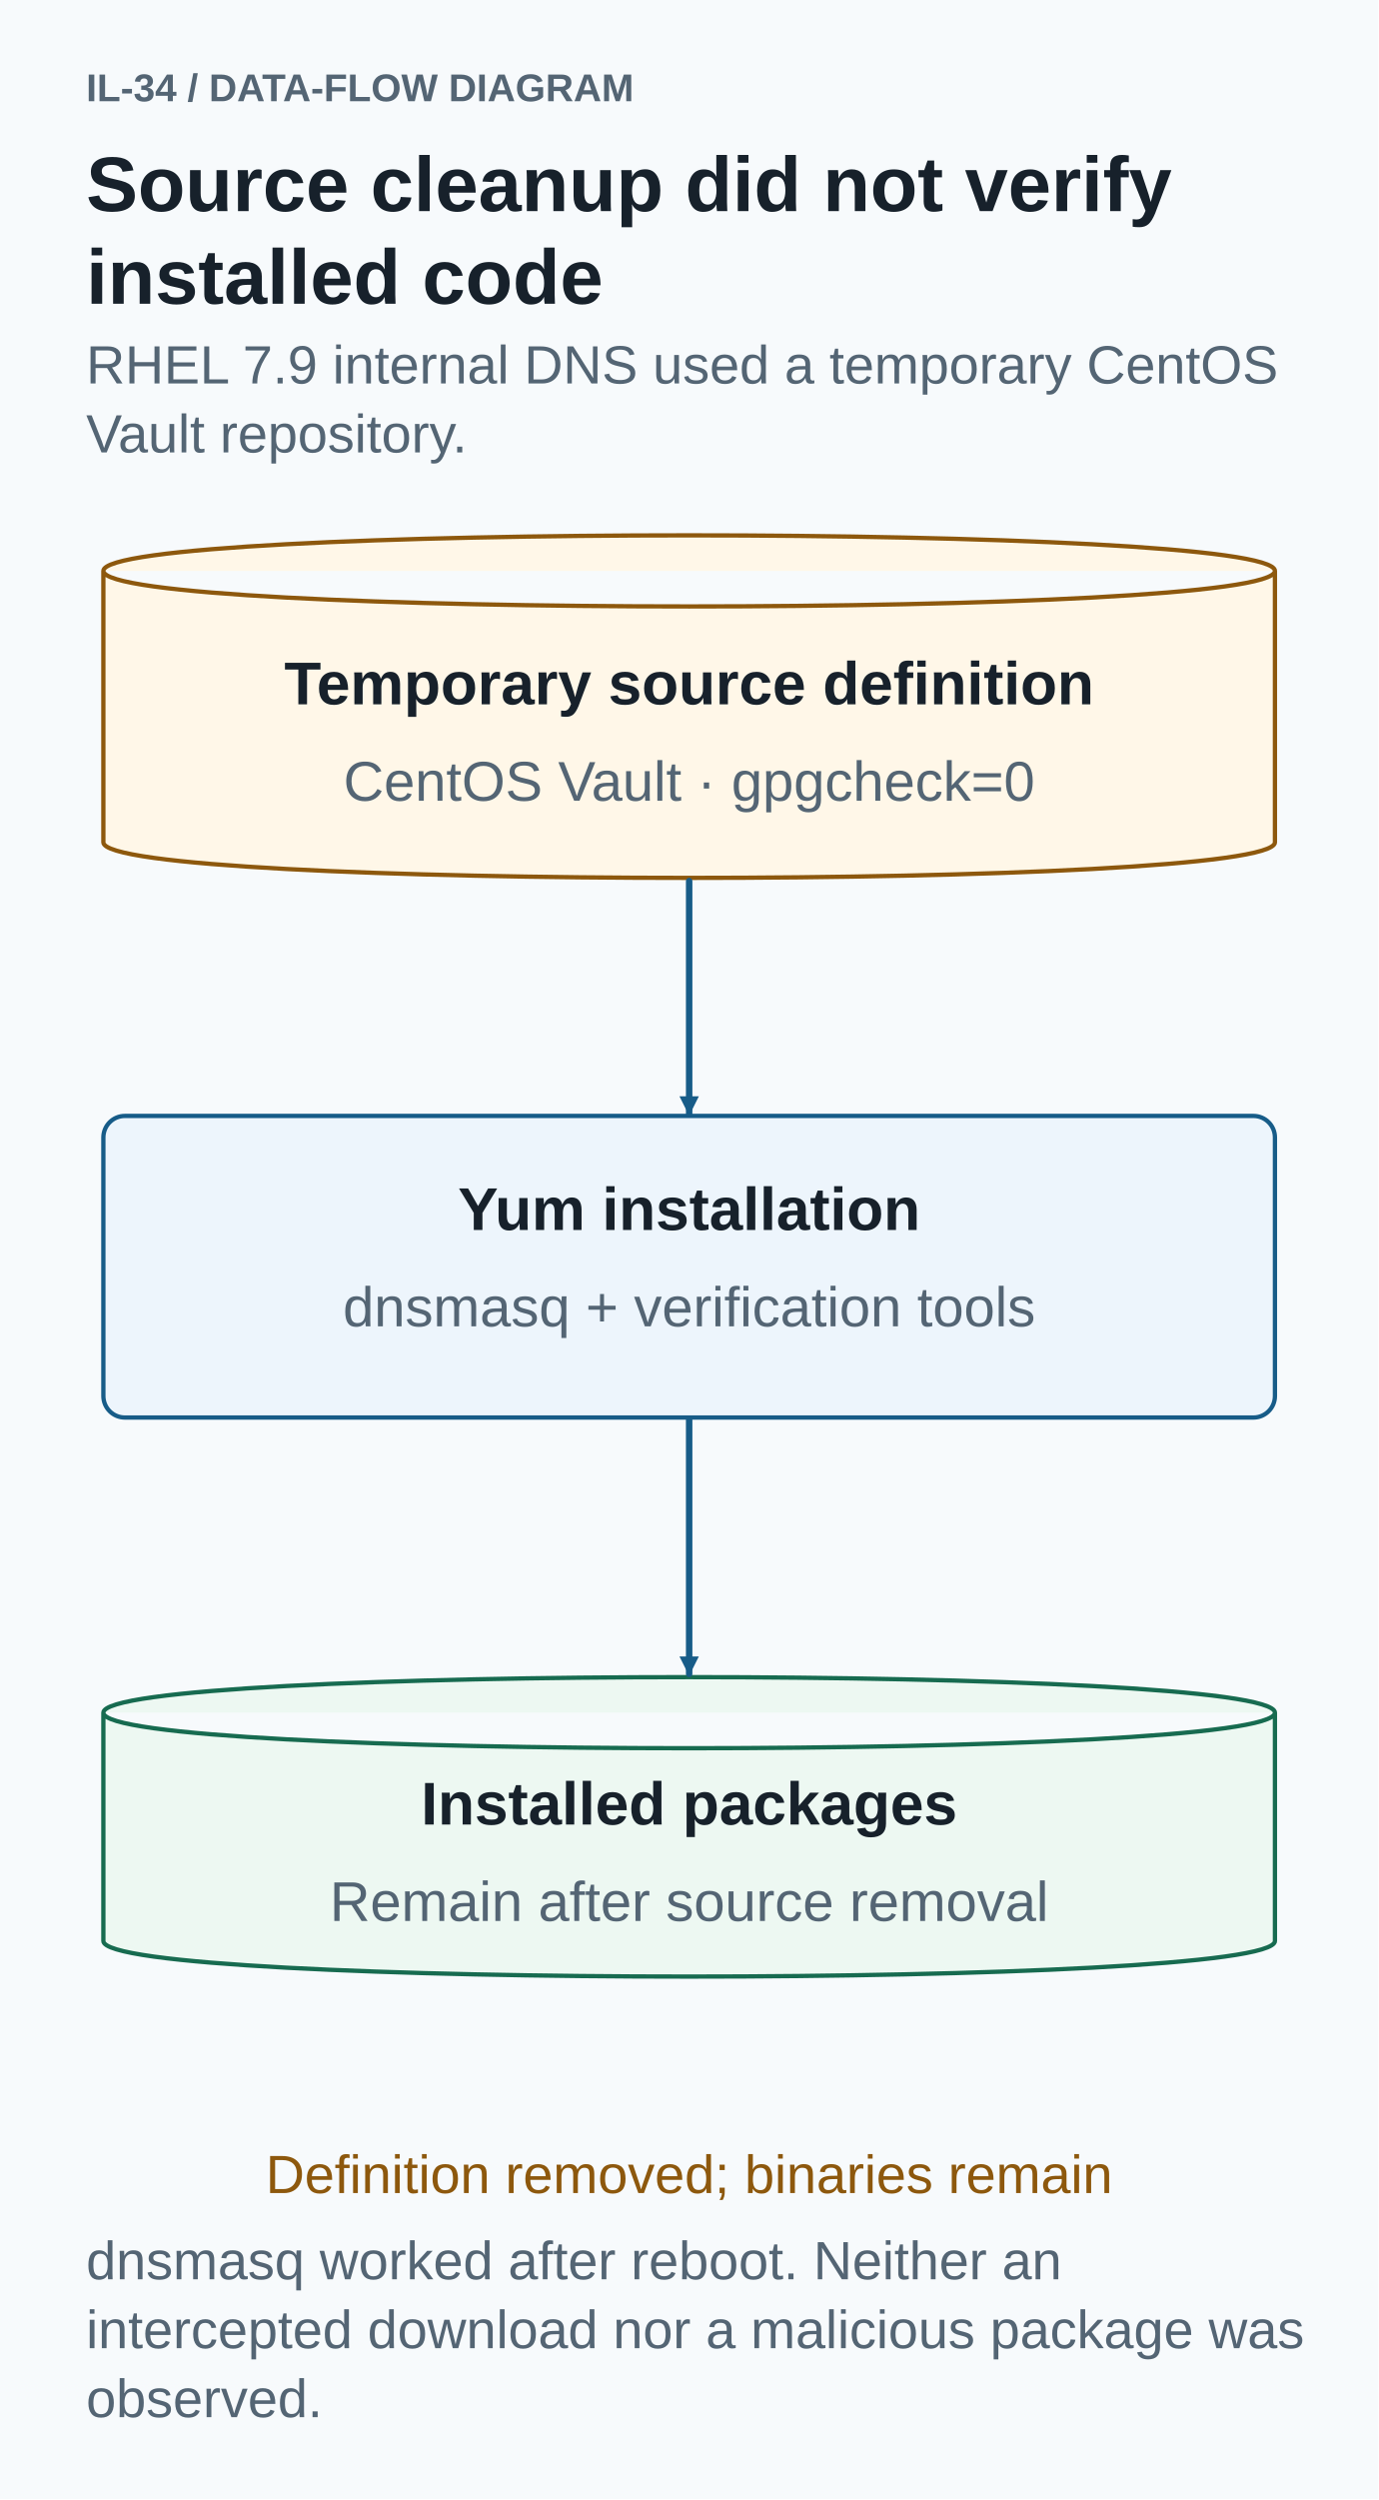
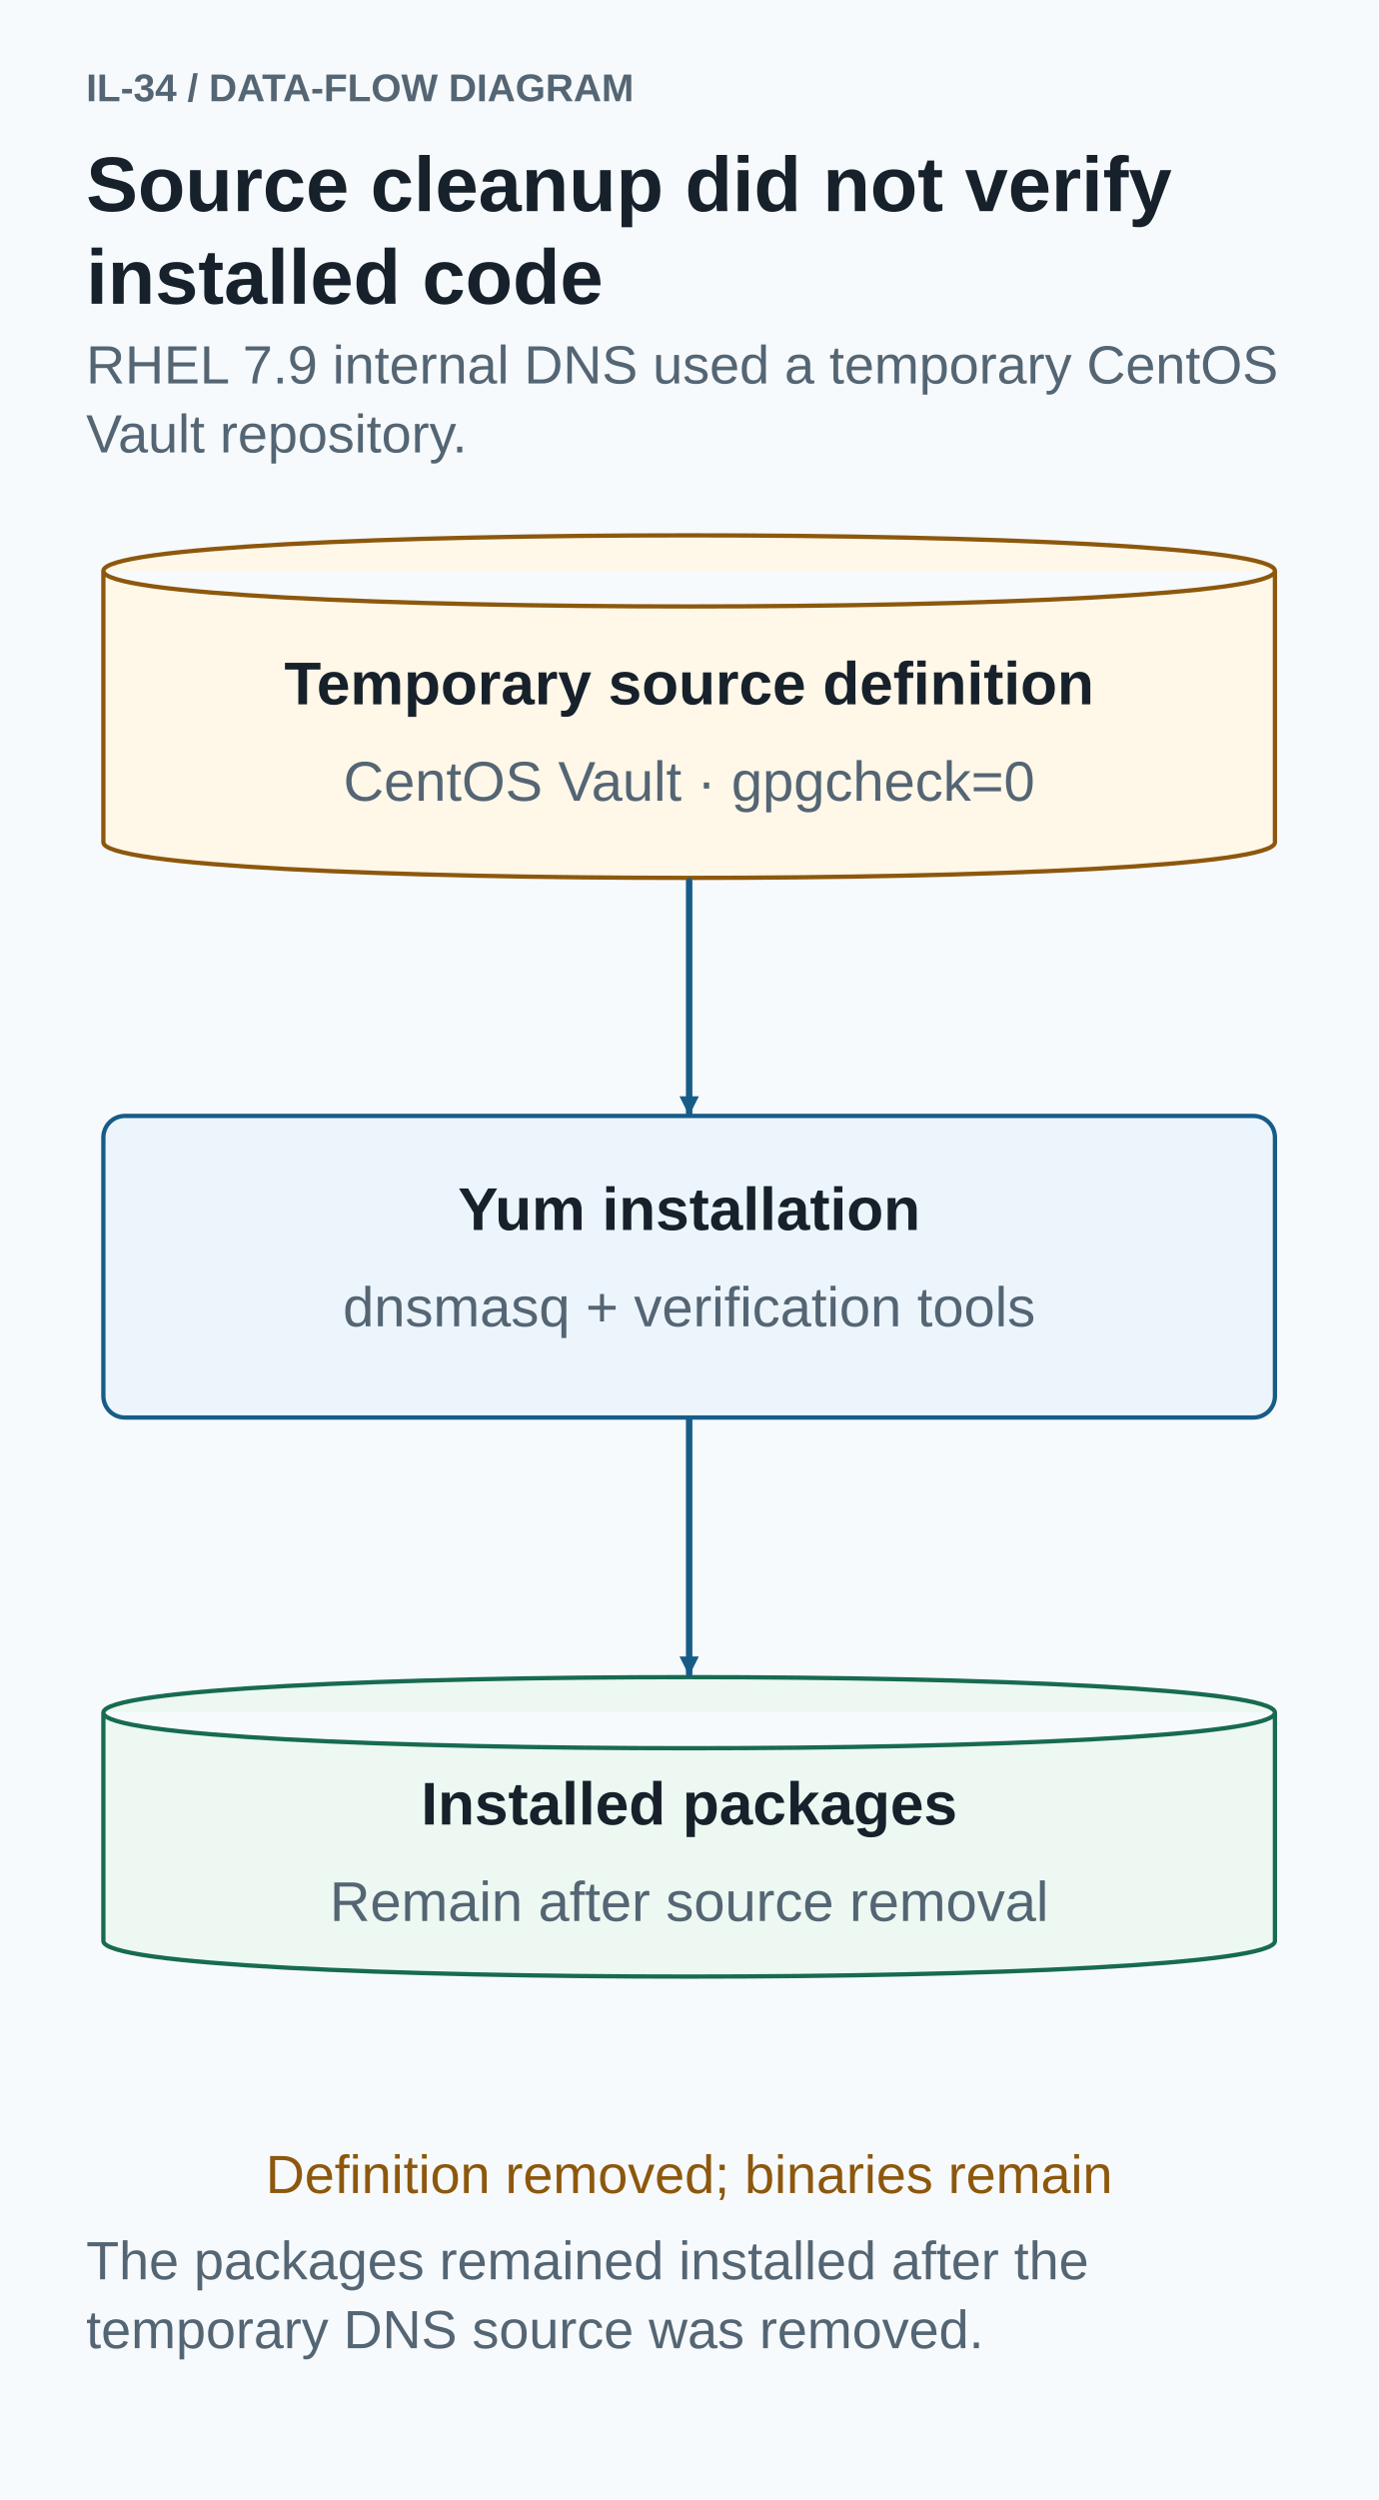
<svg xmlns="http://www.w3.org/2000/svg" width="640" height="1160" viewBox="0 0 640 1160" role="img" aria-labelledby="title desc">
  <style>text{font-family:Arial,Helvetica,sans-serif;fill:#17212b} .label{font-weight:700} .small{fill:#546574}</style>
  <defs>
    <marker id="blue" viewBox="0 0 10 10" refX="9" refY="5" markerWidth="9" markerHeight="9" orient="auto" markerUnits="userSpaceOnUse">
      <path d="M0 0 L10 5 L0 10Z" fill="#175c88" />
    </marker>
    <marker id="blue-start" viewBox="0 0 10 10" refX="1" refY="5" markerWidth="9" markerHeight="9" orient="auto" markerUnits="userSpaceOnUse">
      <path d="M10 0 L0 5 L10 10Z" fill="#175c88" />
    </marker>
    <marker id="green" viewBox="0 0 10 10" refX="9" refY="5" markerWidth="9" markerHeight="9" orient="auto" markerUnits="userSpaceOnUse">
      <path d="M0 0 L10 5 L0 10Z" fill="#176b50" />
    </marker>
    <marker id="green-start" viewBox="0 0 10 10" refX="1" refY="5" markerWidth="9" markerHeight="9" orient="auto" markerUnits="userSpaceOnUse">
      <path d="M10 0 L0 5 L10 10Z" fill="#176b50" />
    </marker>
    <marker id="red" viewBox="0 0 10 10" refX="9" refY="5" markerWidth="9" markerHeight="9" orient="auto" markerUnits="userSpaceOnUse">
      <path d="M0 0 L10 5 L0 10Z" fill="#a3342c" />
    </marker>
    <marker id="red-start" viewBox="0 0 10 10" refX="1" refY="5" markerWidth="9" markerHeight="9" orient="auto" markerUnits="userSpaceOnUse">
      <path d="M10 0 L0 5 L10 10Z" fill="#a3342c" />
    </marker>
    <marker id="amber" viewBox="0 0 10 10" refX="9" refY="5" markerWidth="9" markerHeight="9" orient="auto" markerUnits="userSpaceOnUse">
      <path d="M0 0 L10 5 L0 10Z" fill="#8d580d" />
    </marker>
    <marker id="amber-start" viewBox="0 0 10 10" refX="1" refY="5" markerWidth="9" markerHeight="9" orient="auto" markerUnits="userSpaceOnUse">
      <path d="M10 0 L0 5 L10 10Z" fill="#8d580d" />
    </marker>
    <marker id="ink" viewBox="0 0 10 10" refX="9" refY="5" markerWidth="9" markerHeight="9" orient="auto" markerUnits="userSpaceOnUse">
      <path d="M0 0 L10 5 L0 10Z" fill="#17212b" />
    </marker>
    <marker id="ink-start" viewBox="0 0 10 10" refX="1" refY="5" markerWidth="9" markerHeight="9" orient="auto" markerUnits="userSpaceOnUse">
      <path d="M10 0 L0 5 L10 10Z" fill="#17212b" />
    </marker>
    <marker id="muted" viewBox="0 0 10 10" refX="9" refY="5" markerWidth="9" markerHeight="9" orient="auto" markerUnits="userSpaceOnUse">
      <path d="M0 0 L10 5 L0 10Z" fill="#546574" />
    </marker>
    <marker id="muted-start" viewBox="0 0 10 10" refX="1" refY="5" markerWidth="9" markerHeight="9" orient="auto" markerUnits="userSpaceOnUse">
      <path d="M10 0 L0 5 L10 10Z" fill="#546574" />
    </marker>
    <marker id="line" viewBox="0 0 10 10" refX="9" refY="5" markerWidth="9" markerHeight="9" orient="auto" markerUnits="userSpaceOnUse">
      <path d="M0 0 L10 5 L0 10Z" fill="#b8c7d3" />
    </marker>
    <marker id="line-start" viewBox="0 0 10 10" refX="1" refY="5" markerWidth="9" markerHeight="9" orient="auto" markerUnits="userSpaceOnUse">
      <path d="M10 0 L0 5 L10 10Z" fill="#b8c7d3" />
    </marker>
  </defs>
  <rect width="640" height="1160" fill="#f7fafc" />
  <text x="40" y="47" font-size="18" fill="#546574" style="fill:#546574" text-anchor="start" font-weight="700">IL-34  /  DATA-FLOW DIAGRAM</text>
  <text x="40" y="98" font-size="36" fill="#17212b" style="fill:#17212b" text-anchor="start" font-weight="700">Source cleanup did not verify</text>
  <text x="40" y="141" font-size="36" fill="#17212b" style="fill:#17212b" text-anchor="start" font-weight="700">installed code</text>
  <text x="40" y="178" font-size="25" fill="#546574" style="fill:#546574" text-anchor="start">RHEL 7.9 internal DNS used a temporary CentOS</text>
  <text x="40" y="210" font-size="25" fill="#546574" style="fill:#546574" text-anchor="start">Vault repository.</text>
  <g data-node="Temporary source definition" data-bounds="48,248,544,160">
    <path d="M48 265 C48 243,592 243,592 265 V391 C592 413,48 413,48 391 Z M48 265 C48 287,592 287,592 265" fill="#fff7e8" stroke="#8d580d" stroke-width="2" />
    <text x="320" y="326.92" font-size="28" fill="#17212b" style="fill:#17212b" text-anchor="middle" font-weight="700">Temporary source definition</text>
    <text x="320" y="371.68" font-size="26" fill="#546574" style="fill:#546574" text-anchor="middle">CentOS Vault · gpgcheck=0</text>
  </g>
  <g data-node="Yum installation" data-bounds="48,518,544,140">
    <rect x="48" y="518" width="544" height="140" rx="10" fill="#edf5fc" stroke="#175c88" stroke-width="2" />
    <text x="320" y="570.92" font-size="28" fill="#17212b" style="fill:#17212b" text-anchor="middle" font-weight="700">Yum installation</text>
    <text x="320" y="615.68" font-size="26" fill="#546574" style="fill:#546574" text-anchor="middle">dnsmasq + verification tools</text>
  </g>
  <path d="M320 409 L320 517" fill="none" stroke="#175c88" stroke-width="3" stroke-linecap="round" stroke-linejoin="round" marker-end="url(#blue)" />
  <g data-node="Installed packages" data-bounds="48,778,544,140">
    <path d="M48 795 C48 773,592 773,592 795 V901 C592 923,48 923,48 901 Z M48 795 C48 817,592 817,592 795" fill="#edf8f2" stroke="#176b50" stroke-width="2" />
    <text x="320" y="846.92" font-size="28" fill="#17212b" style="fill:#17212b" text-anchor="middle" font-weight="700">Installed packages</text>
    <text x="320" y="891.68" font-size="26" fill="#546574" style="fill:#546574" text-anchor="middle">Remain after source removal</text>
  </g>
  <path d="M320 659 L320 777" fill="none" stroke="#175c88" stroke-width="3" stroke-linecap="round" stroke-linejoin="round" marker-end="url(#blue)" />
  <rect x="40" y="989" width="560" height="39" rx="4" fill="#f7fafc" />
  <text x="320" y="1018" font-size="25" fill="#8d580d" style="fill:#8d580d" text-anchor="middle" class="edge">Definition removed; binaries remain</text>
-   <text x="40" y="1058" font-size="25" fill="#546574" style="fill:#546574" text-anchor="start">dnsmasq worked after reboot. Neither an</text>
-   <text x="40" y="1090" font-size="25" fill="#546574" style="fill:#546574" text-anchor="start">intercepted download nor a malicious package was</text>
-   <text x="40" y="1122" font-size="25" fill="#546574" style="fill:#546574" text-anchor="start">observed.</text>
+   <text x="40" y="1058.0" font-size="25" fill="#546574" style="fill:#546574" text-anchor="start">The packages remained installed after the</text>
+   <text x="40" y="1090.0" font-size="25" fill="#546574" style="fill:#546574" text-anchor="start">temporary DNS source was removed.</text>
</svg>
